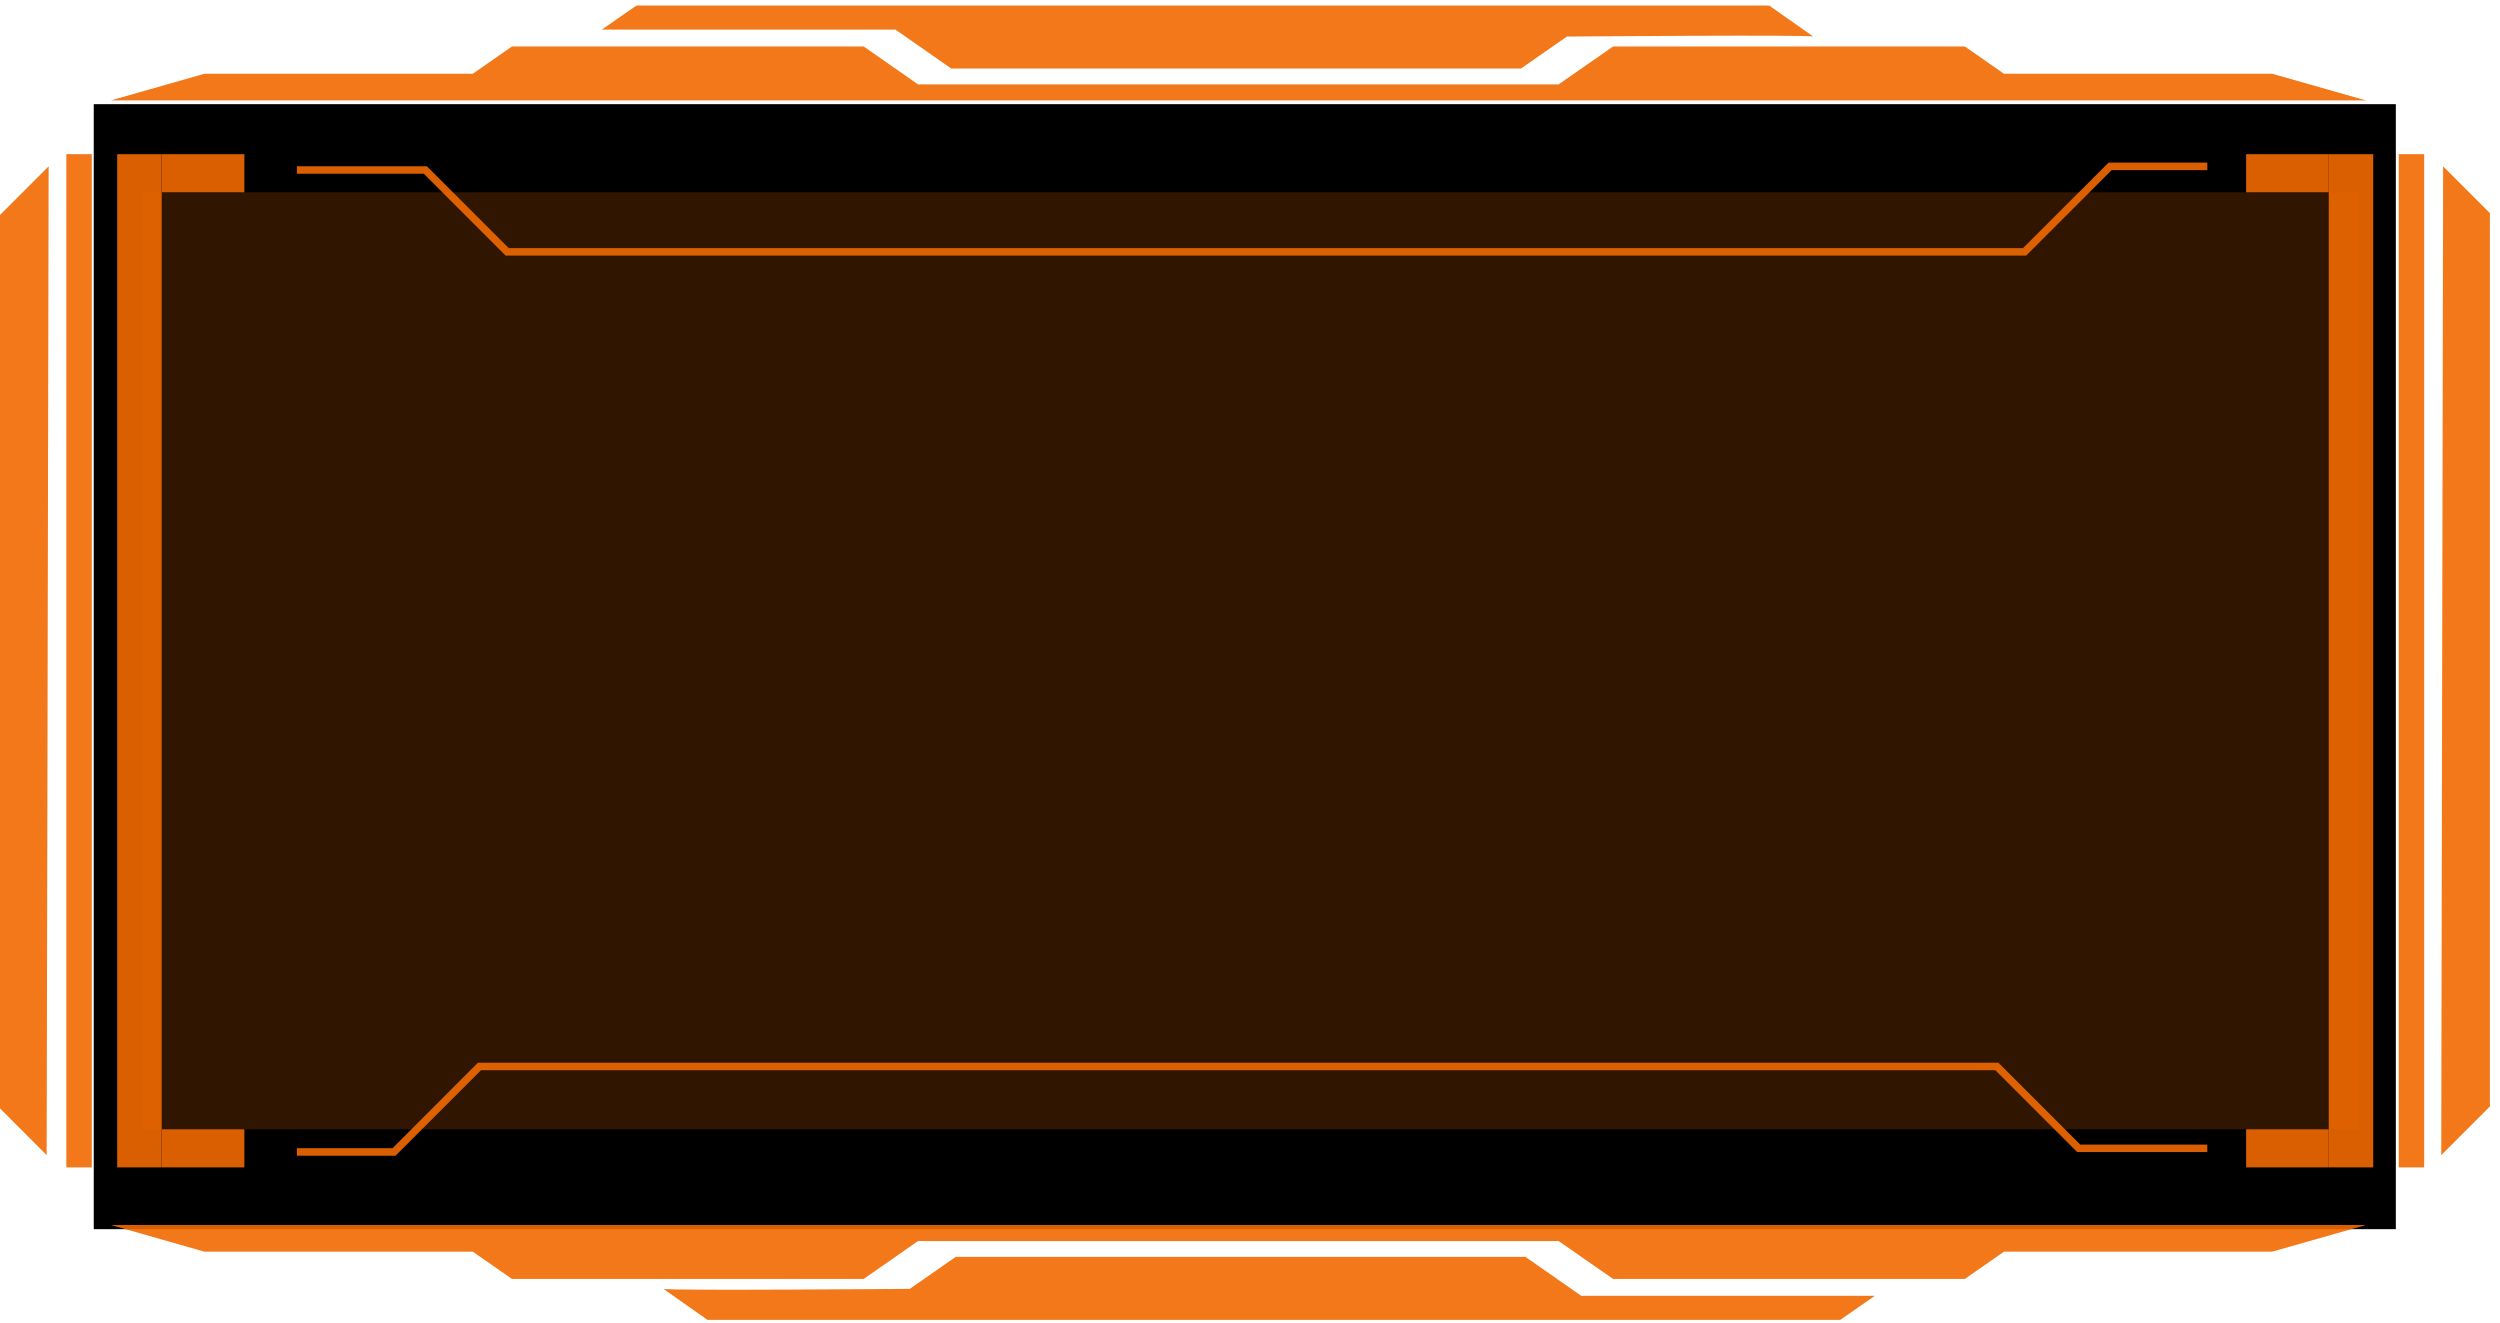
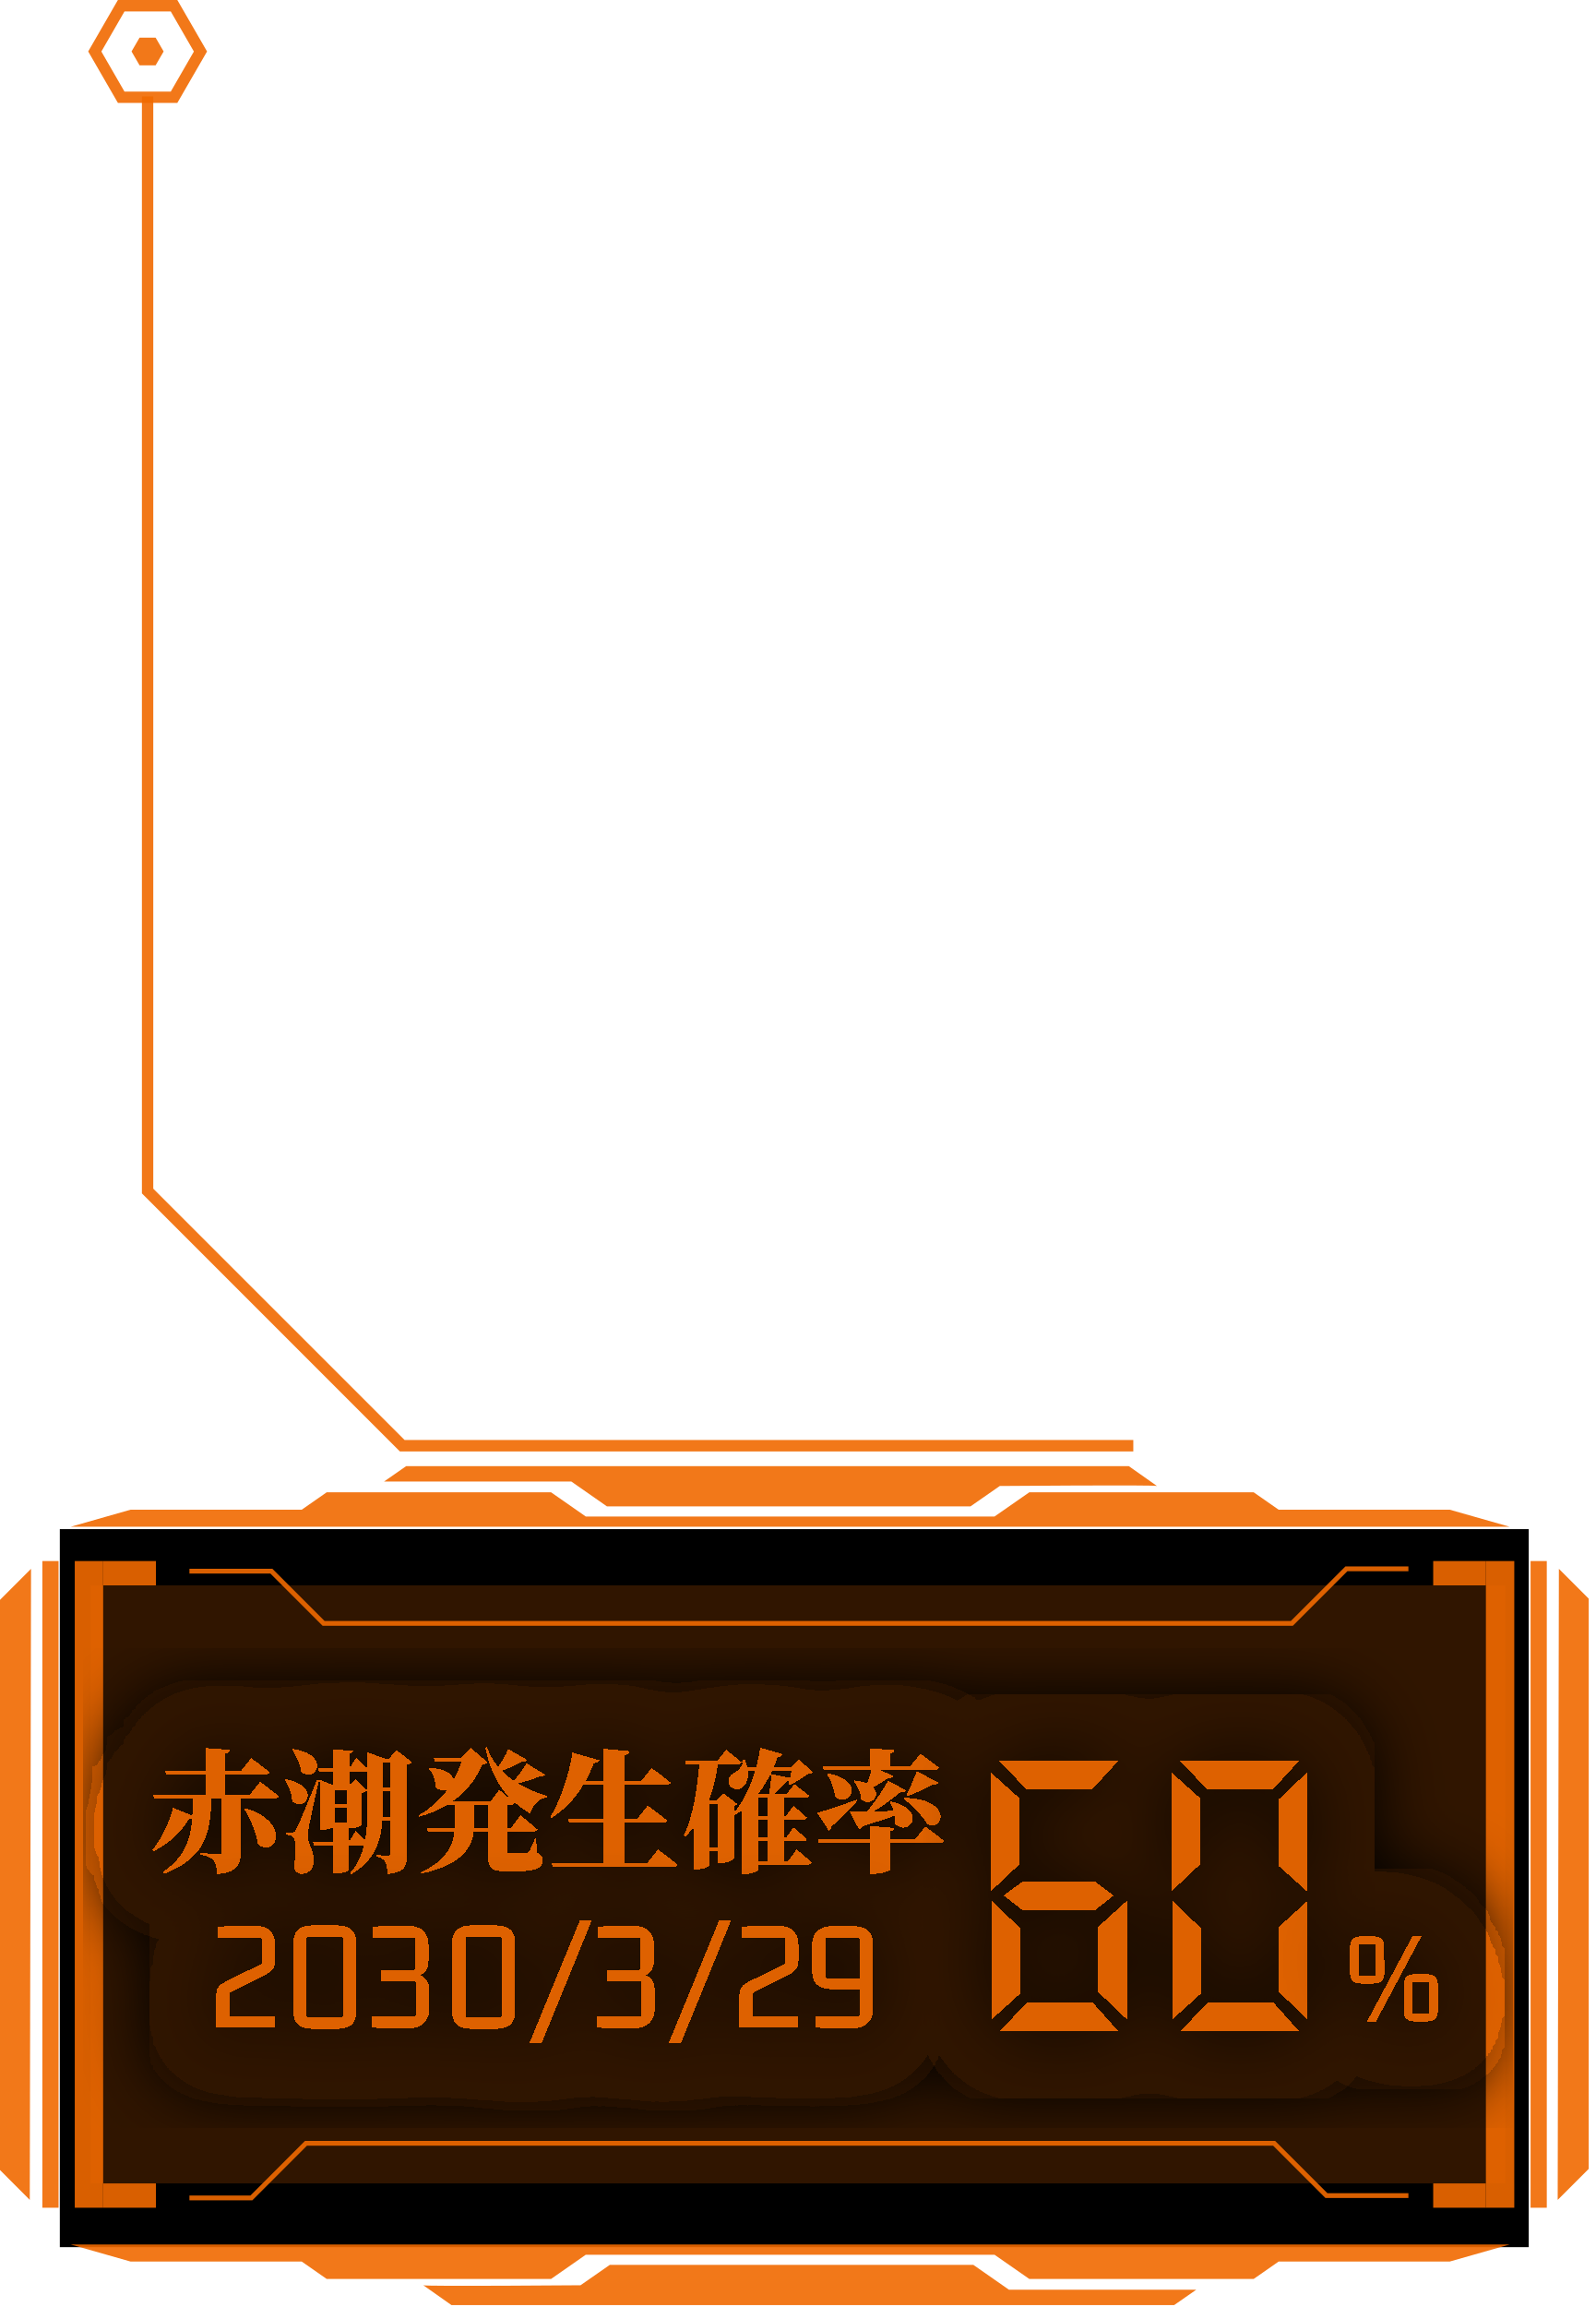
- <svg xmlns="http://www.w3.org/2000/svg" width="240" height="127" viewBox="0 0 240 127" fill="none">
-   <path d="M9 118H230V10H9V118Z" fill="black" />
-   <path opacity="0.22" d="M13.625 108.41H226.48V18.46H13.625V108.41Z" fill="#F16A01" fill-opacity="0.9" />
-   <path d="M15.53 18.46H23.46V14.8H15.53V18.46Z" fill="#F16A01" fill-opacity="0.9" />
-   <path d="M11.25 112.07H15.52V14.8H11.25V112.07Z" fill="#F16A01" fill-opacity="0.9" />
-   <path d="M15.53 112.07H23.46V108.41H15.53V112.07Z" fill="#F16A01" fill-opacity="0.9" />
-   <path d="M215.63 112.07H223.56V108.41H215.63V112.07Z" fill="#F16A01" fill-opacity="0.9" />
-   <path d="M223.56 112.07H227.83V14.8H223.56V112.07Z" fill="#F16A01" fill-opacity="0.9" />
-   <path d="M230.28 112.07H232.72V14.8H230.28V112.07Z" fill="#F16A01" fill-opacity="0.9" />
-   <path d="M6.37 112.07H8.81V14.8H6.37V112.07Z" fill="#F16A01" fill-opacity="0.9" />
-   <path d="M215.63 18.46H223.56V14.8H215.63V18.46Z" fill="#F16A01" fill-opacity="0.9" />
-   <path d="M118.81 9.64H118.96H227.13L218.13 7.08H192.38L188.62 4.46H154.86L149.63 8.1H118.96H118.81H88.13L82.91 4.46H49.15L45.39 7.08H19.63L10.64 9.64H118.81Z" fill="#F16A01" fill-opacity="0.9" />
-   <path d="M169.84 0.53H61.1L57.78 2.84H85.96L91.32 6.58H146.01L150.42 3.51C150.42 3.51 173.8 3.32 174.07 3.51L169.84 0.53Z" fill="#F16A01" fill-opacity="0.9" />
-   <path d="M118.96 117.6H118.81H10.64L19.63 120.16H45.39L49.15 122.78H82.91L88.13 119.14H118.81H118.96H149.63L154.86 122.78H188.62L192.38 120.16H218.13L227.13 117.6H118.96Z" fill="#F16A01" fill-opacity="0.9" />
-   <path d="M67.93 126.71H176.66L179.98 124.4H151.8L146.44 120.66H91.75L87.34 123.73C87.34 123.73 63.96 123.92 63.69 123.73L67.92 126.71H67.93Z" fill="#F16A01" fill-opacity="0.9" />
-   <path d="M4.67 15.97L-7.62939e-05 20.64V106.4L4.48 110.89L4.67 15.97Z" fill="#F16A01" fill-opacity="0.9" />
-   <path d="M234.36 110.89L239.03 106.22V20.46L234.54 15.97L234.36 110.89Z" fill="#F16A01" fill-opacity="0.9" />
-   <path d="M45.88 102.02H191.85L199.71 109.88H211.9V110.6H199.41L191.55 102.74H46.18L37.97 110.95H28.5V110.23H37.68L45.88 102.02Z" fill="#F16A01" fill-opacity="0.9" />
-   <path d="M202.42 15.61H211.9V16.33H202.72L194.51 24.54H48.54L40.68 16.68H28.5V15.96H40.98L48.84 23.82H194.21L202.42 15.61Z" fill="#F16A01" fill-opacity="0.9" />
+ <svg xmlns="http://www.w3.org/2000/svg" width="240" height="347" viewBox="0 0 240 347" fill="none">
+   <path d="M9 338H230V230H9V338Z" fill="black" />
+   <path opacity="0.22" d="M13.625 328.41H226.48V238.46H13.625V328.41Z" fill="#F16A01" fill-opacity="0.9" />
+   <path d="M15.53 238.46H23.46V234.8H15.53V238.46Z" fill="#F16A01" fill-opacity="0.9" />
+   <path d="M11.25 332.07H15.52V234.8H11.25V332.07Z" fill="#F16A01" fill-opacity="0.9" />
+   <path d="M15.53 332.07H23.46V328.41H15.53V332.07Z" fill="#F16A01" fill-opacity="0.9" />
+   <path d="M215.63 332.07H223.56V328.41H215.63V332.07Z" fill="#F16A01" fill-opacity="0.9" />
+   <path d="M223.56 332.07H227.83V234.8H223.56V332.07Z" fill="#F16A01" fill-opacity="0.9" />
+   <path d="M230.28 332.07H232.72V234.8H230.28V332.07Z" fill="#F16A01" fill-opacity="0.9" />
+   <path d="M6.37 332.07H8.81V234.8H6.37V332.07Z" fill="#F16A01" fill-opacity="0.9" />
+   <path d="M215.63 238.46H223.56V234.8H215.63V238.46Z" fill="#F16A01" fill-opacity="0.9" />
+   <path d="M118.81 229.64H118.96H227.13L218.13 227.08H192.38L188.62 224.46H154.86L149.63 228.1H118.96H118.81H88.13L82.91 224.46H49.15L45.39 227.08H19.63L10.64 229.64H118.81Z" fill="#F16A01" fill-opacity="0.9" />
+   <path d="M169.84 220.53H61.1L57.78 222.84H85.96L91.32 226.58H146.01L150.42 223.51C150.42 223.51 173.8 223.32 174.07 223.51L169.84 220.53Z" fill="#F16A01" fill-opacity="0.9" />
+   <path d="M118.96 337.6H118.81H10.64L19.63 340.16H45.39L49.15 342.78H82.91L88.13 339.14H118.81H118.96H149.63L154.86 342.78H188.62L192.38 340.16H218.13L227.13 337.6H118.96Z" fill="#F16A01" fill-opacity="0.9" />
+   <path d="M67.93 346.71H176.66L179.98 344.4H151.8L146.44 340.66H91.75L87.34 343.73C87.34 343.73 63.96 343.92 63.69 343.73L67.92 346.71H67.93Z" fill="#F16A01" fill-opacity="0.9" />
+   <path d="M4.67 235.97L-7.62939e-05 240.64V326.4L4.48 330.89L4.67 235.97Z" fill="#F16A01" fill-opacity="0.9" />
+   <path d="M234.36 330.89L239.03 326.22V240.46L234.54 235.97L234.36 330.89Z" fill="#F16A01" fill-opacity="0.9" />
+   <path d="M45.88 322.02H191.85L199.71 329.88H211.9V330.6H199.41L191.55 322.74H46.18L37.97 330.95H28.5V330.23H37.68L45.88 322.02Z" fill="#F16A01" fill-opacity="0.9" />
+   <path d="M202.42 235.61H211.9V236.33H202.72L194.51 244.54H48.54L40.68 236.68H28.5V235.96H40.98L48.84 243.82H194.21L202.42 235.61Z" fill="#F16A01" fill-opacity="0.9" />
+   <path d="M21.35 14.5H23.06L23.06 178.79L60.87 216.59H170.51V218.31H60.16L21.35 179.5L21.35 14.5Z" fill="#F16A01" fill-opacity="0.9" />
+   <path d="M17.74 9.15527e-05H26.68L31.15 7.74L26.68 15.48H17.74L13.27 7.74L17.74 9.15527e-05ZM25.69 1.72H18.73L15.25 7.75L18.73 13.78H25.69L29.17 7.75L25.69 1.72Z" fill="#F16A01" fill-opacity="0.9" />
+   <path d="M21 9.83H23.41L24.62 7.74L23.41 5.66H21L19.79 7.74L21 9.83Z" fill="#F16A01" fill-opacity="0.9" />
+   <g filter="url(#filter0_d_3_2)">
+     <g filter="url(#filter1_d_3_2)">
+       <path d="M23.04 269.94H37.58L39.14 268C39.14 268 40.9 269.3 41.98 270.18C41.92 270.4 41.7 270.5 41.4 270.5H23.2L23.04 269.94ZM24.82 266.34H36.28L37.8 264.44C37.8 264.44 39.54 265.7 40.58 266.58C40.52 266.8 40.3 266.9 40 266.9H24.98L24.82 266.34ZM30.96 262.92L34.62 263.2C34.58 263.48 34.44 263.68 33.9 263.78V270.14H30.96V262.92ZM33.38 269.94H36.22V278.58C36.22 280.42 35.74 281.66 32.66 281.88C32.62 280.98 32.5 280.3 32.14 279.88C31.8 279.48 31.36 279.18 30.18 278.98V278.72C30.18 278.72 32.5 278.86 32.98 278.86C33.28 278.86 33.38 278.72 33.38 278.5V269.94ZM36.9 271.96C44 274.08 41.5 279.64 38.78 277.38C38.54 275.54 37.66 273.56 36.72 272.06L36.9 271.96ZM26.04 271.9L29.28 273.2C29.18 273.44 28.9 273.6 28.46 273.56C27.06 275.88 25.18 277.44 23.12 278.44L22.92 278.26C24.14 276.78 25.38 274.38 26.04 271.9ZM29 269.94H31.84C31.68 275.18 31.38 279.24 24.68 281.86L24.48 281.6C29.1 278.42 28.96 274.6 29 269.94ZM43.92 275.6C44.22 275.6 44.3 275.6 44.52 275.2C44.92 274.5 44.92 274.5 47.7 267.68L48.02 267.74C47.52 269.8 46.7 273.58 46.52 274.56C46.4 275.18 46.3 275.88 46.32 276.36C46.38 277.52 47.28 278.22 47.2 280.1C47.16 281.16 46.4 281.86 45.38 281.86C44.92 281.86 44.36 281.6 44.2 280.8C44.6 278.66 44.52 276.62 44.08 276.3C43.8 276.1 43.48 276 43.06 275.96V275.6C43.06 275.6 43.7 275.6 43.92 275.6ZM44.12 263.06C49.84 263.96 47.58 268.22 45.34 266.54C45.16 265.34 44.52 264.06 43.96 263.16L44.12 263.06ZM43.04 267.62C48.38 268.66 46.04 272.68 43.96 270.96C43.92 269.82 43.42 268.56 42.86 267.72L43.04 267.62ZM49.4 271.4H52.98V271.96H49.4V271.4ZM49.54 274.18H53.02V274.74H49.54V274.18ZM47.86 265.98H52.58L53.62 264.34C53.62 264.34 54.8 265.48 55.46 266.22C55.4 266.44 55.2 266.54 54.92 266.54H48.02L47.86 265.98ZM47.1 277.1H52.48L53.52 275.38C53.52 275.38 54.74 276.58 55.38 277.34C55.32 277.56 55.12 277.66 54.84 277.66H47.26L47.1 277.1ZM56.74 264.52H59.94V265.08H56.74V264.52ZM56.74 268.88H59.94V269.44H56.74V268.88ZM56.74 273.36H59.84V273.92H56.74V273.36ZM58.72 264.52H58.52L59.66 263.22L62 265.06C61.86 265.22 61.62 265.38 61.24 265.46V279C61.24 280.72 60.9 281.64 58.3 281.88C58.26 281.06 58.18 280.44 57.96 280.08C57.74 279.72 57.42 279.44 56.64 279.28V279.02C56.64 279.02 58.04 279.1 58.36 279.1C58.66 279.1 58.72 278.98 58.72 278.74V264.52ZM55.28 264.52V264.32V263.56L57.96 264.52H57.58V271.68C57.58 275.42 57.3 279.34 52.86 281.9L52.66 281.74C55.04 279.02 55.28 275.5 55.28 271.68V264.52ZM50.12 263.1L53.1 263.36C53.08 263.58 52.94 263.74 52.54 263.82V268.82H50.12V263.1ZM50.1 274.18H52.52V281.28C52.5 281.38 51.78 281.78 50.54 281.78H50.1V274.18ZM48.22 268.66V267.74L50.52 268.66H53.22V269.22H50.44V274.54C50.44 274.74 49.48 275.24 48.54 275.24H48.22V268.66ZM52.18 268.66H52.54L53.48 267.62L55.18 269.32C55.04 269.48 54.76 269.6 54.46 269.66V274.5C54.42 274.6 53.54 275.02 52.6 275.02H52.18V268.66ZM64.22 274.92H76.88L78.3 273.04C78.3 273.04 79.9 274.3 80.86 275.16C80.8 275.38 80.58 275.48 80.28 275.48H64.38L64.22 274.92ZM67.14 270.96H73.82L75.1 269.18C75.1 269.18 76.54 270.38 77.38 271.2C77.32 271.42 77.1 271.52 76.82 271.52H67.3L67.14 270.96ZM65.26 264.38H71.9V264.94H65.44L65.26 264.38ZM69.56 264.38H69.32L70.82 262.9L73.34 265.06C73.2 265.28 73.02 265.34 72.56 265.4C71.06 269 68.02 271.88 63.08 273.26L62.96 273.04C66.42 271.1 68.7 267.86 69.56 264.38ZM64.62 265.9C70.54 266.16 67.92 270.74 65.54 268.86C65.56 267.82 65.1 266.68 64.48 266L64.62 265.9ZM73.26 262.78C74.7 266.9 78.58 268.96 82.3 270.12L82.24 270.36C81.06 270.56 80.2 271.44 79.76 272.78C76.38 270.78 74.08 268 73.02 262.9L73.26 262.78ZM76.48 263.08L79.32 264.72C79.22 264.92 79.04 265.04 78.56 264.98C77.58 265.56 76 266.22 74.66 266.62L74.46 266.42C75.22 265.46 76.1 263.96 76.48 263.08ZM79.22 265.22L82.02 266.92C81.92 267.1 81.74 267.22 81.26 267.16C80.22 267.64 78.52 268.16 77.12 268.42L76.94 268.22C77.78 267.38 78.78 266.02 79.22 265.22ZM68.42 271.16H71.36V274.28C71.34 276.92 70.62 280.26 63.32 281.84L63.22 281.66C67.72 279.6 68.42 276.92 68.42 274.3V271.16ZM73.44 271.16H76.28C76.28 271.4 76.28 271.72 76.28 271.9V278.38C76.28 278.68 76.36 278.78 76.82 278.78H78.02C78.4 278.78 78.76 278.78 78.98 278.78C79.2 278.76 79.38 278.72 79.54 278.56C79.76 278.26 80.12 277.48 80.48 276.54H80.68L80.76 278.62C81.46 278.94 81.64 279.28 81.64 279.82C81.64 280.96 80.72 281.48 77.68 281.48H76.04C73.9 281.48 73.44 280.98 73.44 279.14V271.16ZM83 280.26H97.34L99 278.16C99 278.16 100.86 279.56 101.98 280.5C101.92 280.72 101.7 280.82 101.38 280.82H83.16L83 280.26ZM85.44 273.58H95.86L97.46 271.58C97.46 271.58 99.28 272.92 100.38 273.82C100.32 274.04 100.1 274.14 99.8 274.14H85.6L85.44 273.58ZM86.7 267.88H96.46L98.04 265.94C98.04 265.94 99.78 267.18 100.9 268.12C100.84 268.34 100.62 268.44 100.3 268.44H86.42L86.7 267.88ZM90.82 263.04L94.76 263.4C94.72 263.7 94.58 263.9 94.02 263.98V280.6H90.82V263.04ZM86.12 263.6L90.16 264.76C90.08 265.02 89.82 265.2 89.34 265.2C87.86 269.06 85.74 271.68 82.98 273.46L82.78 273.32C84.2 270.94 85.58 267.22 86.12 263.6ZM111.76 265.8H120.22V266.36H111.76V265.8ZM116.06 266.84L119.16 267.46C119.1 267.72 118.88 267.9 118.44 267.9C117.84 268.58 117 269.46 116.14 270.1H115.64C115.84 269.18 116 267.8 116.06 266.84ZM113.12 269.86H118.3L119.52 268.36C119.52 268.36 120.9 269.38 121.74 270.1C121.68 270.32 121.48 270.42 121.2 270.42H113.12V269.86ZM113.16 273.14H118.26L119.38 271.6C119.38 271.6 120.66 272.66 121.4 273.38C121.36 273.6 121.14 273.7 120.88 273.7H113.16V273.14ZM113.16 276.4H118.26L119.38 274.86C119.38 274.86 120.66 275.92 121.4 276.64C121.36 276.86 121.14 276.96 120.88 276.96H113.16V276.4ZM113.12 279.9H118.58L119.86 278.16C119.86 278.16 121.28 279.34 122.12 280.14C122.06 280.36 121.84 280.46 121.56 280.46H113.12V279.9ZM115.54 269.86H118.04V280.14H115.54V269.86ZM114.16 269.86V281.14C114.16 281.32 113.4 281.88 112.12 281.88H111.66V271.4L112.94 269.3L114.42 269.86H114.16ZM119.18 265.8H118.96L120.18 264.58L122.3 266.6C122.14 266.78 121.96 266.82 121.54 266.84C120.84 267.34 119.64 268.1 118.82 268.52L118.64 268.4C118.8 267.7 119.06 266.48 119.18 265.8ZM103.04 264.82H107.94L109.24 263.18C109.24 263.18 110.68 264.28 111.56 265.06C111.52 265.28 111.3 265.38 111 265.38H103.2L103.04 264.82ZM105.24 264.82H108.02V265.14C107.48 269.6 105.96 273.32 103.14 276.26L102.88 276.08C104.32 273.04 104.96 268.78 105.24 264.82ZM105.6 270.84H109.18V271.4H105.6V270.84ZM105.6 277.86H109.18V278.42H105.6V277.86ZM107.96 270.84H107.8L108.86 269.74L110.94 271.34C110.86 271.44 110.68 271.56 110.42 271.62V279.6C110.4 279.76 109.22 280.26 108.38 280.26H107.96V270.84ZM106.78 270.84V280.48C106.78 280.64 106.04 281.18 104.82 281.18H104.38V272.24L105.68 270.32L107.04 270.84H106.78ZM114.38 262.88L117.76 263.84C117.7 264.08 117.52 264.24 117.02 264.26C115.94 267.34 113.94 271.06 110.32 273.16L110.14 272.98C112.6 270.26 113.92 266.06 114.38 262.88ZM111.8 264.68H112.06C112.98 266.84 112.48 268.4 111.56 268.94C110.92 269.32 109.9 269.1 109.64 268.26C109.42 267.48 109.9 266.9 110.56 266.58C111.16 266.28 111.84 265.48 111.8 264.68ZM127.86 272.46C129.32 272.48 132.56 272.44 135.92 272.34L135.94 272.6C134.66 273.14 132.74 273.78 129.78 274.68C129.64 274.94 129.42 275.08 129.2 275.12L127.86 272.46ZM122.94 272.68C123.98 272.38 126.48 271.56 128.94 270.68L129 270.86C128.22 271.74 126.98 273.04 125.12 274.74C125.08 275.02 124.9 275.24 124.68 275.34L122.94 272.68ZM134.04 270.96C139.66 272.18 136.84 276.38 134.68 274.36C134.76 273.2 134.38 271.94 133.88 271.06L134.04 270.96ZM136.1 270.42C143.16 270.5 142.2 275.44 139.54 274.42C138.76 273.08 137.16 271.5 135.96 270.56L136.1 270.42ZM124.58 266.76C130.36 267.74 127.88 272.08 125.62 270.24C125.52 269.04 124.98 267.76 124.42 266.86L124.58 266.76ZM128.6 267.8C133.76 268.32 131.64 272.24 129.58 270.68C129.52 269.68 128.98 268.58 128.44 267.9L128.6 267.8ZM123.04 276.64H137.68L139.22 274.72C139.22 274.72 140.96 276 142.04 276.88C141.98 277.1 141.74 277.2 141.44 277.2H123.2L123.04 276.64ZM123.74 265.64H136.96L138.5 263.76C138.5 263.76 140.22 265.02 141.28 265.88C141.22 266.1 141 266.2 140.7 266.2H123.9L123.74 265.64ZM130.92 274.64L134.58 274.94C134.54 275.18 134.42 275.38 133.92 275.44V281.24C133.92 281.4 132.58 281.86 131.44 281.86H130.92V274.64ZM130.92 262.96L134.56 263.24C134.54 263.48 134.42 263.66 133.92 263.74V266.04H130.92V262.96ZM131.24 265.74L134.42 267.12C134.32 267.34 134.04 267.5 133.6 267.46C132.58 268.18 131.38 268.86 130.36 269.3L130.12 269.14C130.48 268.34 130.9 266.98 131.24 265.74ZM137.96 266.4L141.18 268.14C141.06 268.36 140.78 268.5 140.32 268.42C139.12 269.08 137.72 269.74 136.56 270.16L136.36 270C136.82 269.14 137.42 267.72 137.96 266.4ZM133.6 267.86L136.36 269.28C136.24 269.5 135.96 269.6 135.52 269.52C134.24 270.66 132 272.22 130.04 273.28H129.72C131.12 271.78 132.7 269.5 133.6 267.86Z" fill="#F16A01" fill-opacity="0.9" shape-rendering="crispEdges" />
+     </g>
+     <g filter="url(#filter2_d_3_2)">
+       <path d="M32.508 300.416C32.508 299.856 32.572 299.432 32.7 299.144C32.844 298.84 33.06 298.592 33.348 298.4C33.636 298.208 34.004 298.008 34.452 297.8L39.108 295.496C39.22 295.448 39.3 295.392 39.348 295.328C39.396 295.264 39.42 295.176 39.42 295.064V291.752C39.42 291.56 39.316 291.464 39.108 291.464H32.82V289.76L38.292 289.664C39.028 289.648 39.62 289.76 40.068 290C40.532 290.224 40.868 290.56 41.076 291.008C41.3 291.456 41.412 291.992 41.412 292.616V294.8C41.412 295.44 41.268 295.928 40.98 296.264C40.692 296.6 40.196 296.936 39.492 297.272L34.908 299.552C34.716 299.632 34.596 299.728 34.548 299.84C34.516 299.952 34.5 300.136 34.5 300.392V303.296H41.388V305H32.508V300.416ZM51.398 291.368H46.358C46.214 291.368 46.142 291.448 46.142 291.608V303.152C46.142 303.312 46.214 303.392 46.358 303.392H51.398C51.542 303.392 51.614 303.312 51.614 303.152V291.608C51.614 291.448 51.542 291.368 51.398 291.368ZM44.126 302.408V292.352C44.126 291.36 44.374 290.656 44.87 290.24C45.366 289.808 46.134 289.592 47.174 289.592H50.558C51.614 289.592 52.39 289.808 52.886 290.24C53.382 290.656 53.63 291.36 53.63 292.352V302.408C53.63 303.4 53.382 304.112 52.886 304.544C52.39 304.96 51.614 305.168 50.558 305.168H47.174C46.134 305.168 45.366 304.96 44.87 304.544C44.374 304.112 44.126 303.4 44.126 302.408ZM64.599 302.048C64.599 303.04 64.311 303.8 63.735 304.328C63.175 304.856 62.351 305.112 61.263 305.096L55.959 305V303.296H62.271C62.479 303.296 62.583 303.192 62.583 302.984V298.28C62.583 298.072 62.479 297.968 62.271 297.968H57.351V296.288H62.151C62.359 296.288 62.463 296.184 62.463 295.976V291.752C62.463 291.544 62.359 291.44 62.151 291.44H56.031V289.76L61.215 289.664C62.303 289.648 63.119 289.888 63.663 290.384C64.207 290.88 64.479 291.64 64.479 292.664V294.872C64.479 295.816 64.175 296.496 63.567 296.912C62.975 297.312 62.135 297.512 61.047 297.512L61.215 296.792C62.367 296.792 63.215 296.992 63.759 297.392C64.319 297.776 64.599 298.464 64.599 299.456V302.048ZM75.281 291.368H70.241C70.097 291.368 70.025 291.448 70.025 291.608V303.152C70.025 303.312 70.097 303.392 70.241 303.392H75.281C75.425 303.392 75.497 303.312 75.497 303.152V291.608C75.497 291.448 75.425 291.368 75.281 291.368ZM68.009 302.408V292.352C68.009 291.36 68.257 290.656 68.753 290.24C69.249 289.808 70.017 289.592 71.057 289.592H74.441C75.497 289.592 76.273 289.808 76.769 290.24C77.265 290.656 77.513 291.36 77.513 292.352V302.408C77.513 303.4 77.265 304.112 76.769 304.544C76.273 304.96 75.497 305.168 74.441 305.168H71.057C70.017 305.168 69.249 304.96 68.753 304.544C68.257 304.112 68.009 303.4 68.009 302.408ZM87.258 288.8H89.058L81.498 307.304H79.65L87.258 288.8ZM98.513 302.048C98.513 303.04 98.225 303.8 97.649 304.328C97.089 304.856 96.265 305.112 95.177 305.096L89.873 305V303.296H96.185C96.393 303.296 96.497 303.192 96.497 302.984V298.28C96.497 298.072 96.393 297.968 96.185 297.968H91.265V296.288H96.065C96.273 296.288 96.377 296.184 96.377 295.976V291.752C96.377 291.544 96.273 291.44 96.065 291.44H89.945V289.76L95.129 289.664C96.217 289.648 97.033 289.888 97.577 290.384C98.121 290.88 98.393 291.64 98.393 292.664V294.872C98.393 295.816 98.089 296.496 97.481 296.912C96.889 297.312 96.049 297.512 94.961 297.512L95.129 296.792C96.281 296.792 97.129 296.992 97.673 297.392C98.233 297.776 98.513 298.464 98.513 299.456V302.048ZM108.211 288.8H110.011L102.451 307.304H100.603L108.211 288.8ZM111.235 300.416C111.235 299.856 111.299 299.432 111.427 299.144C111.571 298.84 111.787 298.592 112.075 298.4C112.363 298.208 112.731 298.008 113.179 297.8L117.835 295.496C117.947 295.448 118.027 295.392 118.075 295.328C118.123 295.264 118.147 295.176 118.147 295.064V291.752C118.147 291.56 118.043 291.464 117.835 291.464H111.547V289.76L117.019 289.664C117.755 289.648 118.347 289.76 118.795 290C119.259 290.224 119.595 290.56 119.803 291.008C120.027 291.456 120.139 291.992 120.139 292.616V294.8C120.139 295.44 119.995 295.928 119.707 296.264C119.419 296.6 118.923 296.936 118.219 297.272L113.635 299.552C113.443 299.632 113.323 299.728 113.275 299.84C113.243 299.952 113.227 300.136 113.227 300.392V303.296H120.115V305H111.235V300.416ZM131.373 302.048C131.373 303.04 131.085 303.8 130.509 304.328C129.949 304.856 129.125 305.112 128.037 305.096L122.709 305V303.296H129.045C129.253 303.296 129.357 303.192 129.357 302.984V291.776C129.357 291.568 129.253 291.464 129.045 291.464H124.509C124.301 291.464 124.197 291.568 124.197 291.776V297.248C124.197 297.456 124.301 297.56 124.509 297.56H129.621V299.216H125.421C124.333 299.216 123.517 299 122.973 298.568C122.445 298.12 122.181 297.384 122.181 296.36V292.664C122.181 291.64 122.453 290.888 122.997 290.408C123.541 289.928 124.357 289.688 125.445 289.688H128.109C129.197 289.688 130.013 289.904 130.557 290.336C131.101 290.752 131.373 291.48 131.373 292.52V302.048Z" fill="#F16A01" fill-opacity="0.9" shape-rendering="crispEdges" />
+     </g>
+     <g filter="url(#filter3_d_3_2)">
+       <path d="M150.396 305.52L154.516 301.2H164.396L168.276 305.52H150.396ZM149.196 285.88L153.516 290.04V299.84L149.196 303.76V285.88ZM169.556 303.76L165.236 299.64V289.8L169.556 285.88V303.76ZM153.836 287.32C152.902 286.573 151.956 285.84 150.996 285.12L153.836 283H164.756L167.556 285.12L164.756 287.32H153.836ZM150.356 264.88H168.236L164.276 269.2H154.476L150.356 264.88ZM149.076 284.48V266.6L153.396 270.48V280.4L149.076 284.48ZM177.588 305.52L181.708 301.2H191.588L195.468 305.52H177.588ZM176.388 285.88L180.708 290.04V299.84L176.388 303.76V285.88ZM196.748 303.76L192.428 299.64V289.8L196.748 285.88V303.76ZM177.548 264.88H195.428L191.468 269.2H181.668L177.548 264.88ZM176.268 284.48V266.6L180.588 270.48V280.4L176.268 284.48ZM196.628 266.6V284.48L192.308 280.6V270.72L196.628 266.6Z" fill="#F16A01" fill-opacity="0.9" shape-rendering="crispEdges" />
+     </g>
+     <g filter="url(#filter4_d_3_2)">
+       <path d="M203.12 296.82V292.8C203.12 292.253 203.253 291.86 203.52 291.62C203.8 291.367 204.247 291.24 204.86 291.24H206.5C207.113 291.24 207.553 291.367 207.82 291.62C208.1 291.86 208.247 292.253 208.26 292.8L208.28 296.82C208.293 297.34 208.153 297.727 207.86 297.98C207.567 298.233 207.113 298.36 206.5 298.36H204.86C204.247 298.36 203.8 298.233 203.52 297.98C203.253 297.727 203.12 297.34 203.12 296.82ZM206.74 292.4H204.64C204.507 292.4 204.44 292.46 204.44 292.58V297.02C204.44 297.14 204.507 297.2 204.64 297.2H206.74C206.873 297.2 206.94 297.14 206.94 297.02V292.58C206.94 292.46 206.873 292.4 206.74 292.4ZM211.22 302.52V298.5C211.22 297.967 211.353 297.573 211.62 297.32C211.9 297.067 212.34 296.94 212.94 296.94H214.6C215.213 296.94 215.653 297.067 215.92 297.32C216.2 297.573 216.34 297.967 216.34 298.5V302.52C216.34 303.04 216.2 303.427 215.92 303.68C215.653 303.933 215.213 304.06 214.6 304.06H212.94C212.34 304.06 211.9 303.933 211.62 303.68C211.353 303.427 211.22 303.04 211.22 302.52ZM214.84 298.1H212.72C212.6 298.1 212.54 298.16 212.54 298.28V302.72C212.54 302.84 212.6 302.9 212.72 302.9H214.84C214.96 302.9 215.02 302.84 215.02 302.72V298.28C215.02 298.16 214.96 298.1 214.84 298.1ZM212.54 291.16H213.9L206.98 304.14H205.62L212.54 291.16Z" fill="#F16A01" fill-opacity="0.9" shape-rendering="crispEdges" />
+     </g>
+   </g>
+   <defs>
+     <filter id="filter0_d_3_2" x="12.5" y="248" width="215" height="72" filterUnits="userSpaceOnUse" color-interpolation-filters="sRGB">
+       <feFlood flood-opacity="0" result="BackgroundImageFix" />
+       <feColorMatrix in="SourceAlpha" type="matrix" values="0 0 0 0 0 0 0 0 0 0 0 0 0 0 0 0 0 0 127 0" result="hardAlpha" />
+       <feOffset />
+       <feGaussianBlur stdDeviation="5" />
+       <feComposite in2="hardAlpha" operator="out" />
+       <feColorMatrix type="matrix" values="0 0 0 0 0 0 0 0 0 0 0 0 0 0 0 0 0 0 1 0" />
+       <feBlend mode="normal" in2="BackgroundImageFix" result="effect1_dropShadow_3_2" />
+       <feBlend mode="normal" in="SourceGraphic" in2="effect1_dropShadow_3_2" result="shape" />
+     </filter>
+     <filter id="filter1_d_3_2" x="12.92" y="252.78" width="140.24" height="39.12" filterUnits="userSpaceOnUse" color-interpolation-filters="sRGB">
+       <feFlood flood-opacity="0" result="BackgroundImageFix" />
+       <feColorMatrix in="SourceAlpha" type="matrix" values="0 0 0 0 0 0 0 0 0 0 0 0 0 0 0 0 0 0 127 0" result="hardAlpha" />
+       <feOffset />
+       <feGaussianBlur stdDeviation="5" />
+       <feComposite in2="hardAlpha" operator="out" />
+       <feColorMatrix type="matrix" values="0 0 0 0 0 0 0 0 0 0 0 0 0 0 0 0 0 0 1 0" />
+       <feBlend mode="normal" in2="BackgroundImageFix" result="effect1_dropShadow_3_2" />
+       <feBlend mode="normal" in="SourceGraphic" in2="effect1_dropShadow_3_2" result="shape" />
+     </filter>
+     <filter id="filter2_d_3_2" x="22.508" y="278.8" width="118.865" height="38.504" filterUnits="userSpaceOnUse" color-interpolation-filters="sRGB">
+       <feFlood flood-opacity="0" result="BackgroundImageFix" />
+       <feColorMatrix in="SourceAlpha" type="matrix" values="0 0 0 0 0 0 0 0 0 0 0 0 0 0 0 0 0 0 127 0" result="hardAlpha" />
+       <feOffset />
+       <feGaussianBlur stdDeviation="5" />
+       <feComposite in2="hardAlpha" operator="out" />
+       <feColorMatrix type="matrix" values="0 0 0 0 0 0 0 0 0 0 0 0 0 0 0 0 0 0 1 0" />
+       <feBlend mode="normal" in2="BackgroundImageFix" result="effect1_dropShadow_3_2" />
+       <feBlend mode="normal" in="SourceGraphic" in2="effect1_dropShadow_3_2" result="shape" />
+     </filter>
+     <filter id="filter3_d_3_2" x="139.076" y="254.88" width="67.672" height="60.64" filterUnits="userSpaceOnUse" color-interpolation-filters="sRGB">
+       <feFlood flood-opacity="0" result="BackgroundImageFix" />
+       <feColorMatrix in="SourceAlpha" type="matrix" values="0 0 0 0 0 0 0 0 0 0 0 0 0 0 0 0 0 0 127 0" result="hardAlpha" />
+       <feOffset />
+       <feGaussianBlur stdDeviation="5" />
+       <feComposite in2="hardAlpha" operator="out" />
+       <feColorMatrix type="matrix" values="0 0 0 0 0 0 0 0 0 0 0 0 0 0 0 0 0 0 1 0" />
+       <feBlend mode="normal" in2="BackgroundImageFix" result="effect1_dropShadow_3_2" />
+       <feBlend mode="normal" in="SourceGraphic" in2="effect1_dropShadow_3_2" result="shape" />
+     </filter>
+     <filter id="filter4_d_3_2" x="193.12" y="281.16" width="33.22" height="32.98" filterUnits="userSpaceOnUse" color-interpolation-filters="sRGB">
+       <feFlood flood-opacity="0" result="BackgroundImageFix" />
+       <feColorMatrix in="SourceAlpha" type="matrix" values="0 0 0 0 0 0 0 0 0 0 0 0 0 0 0 0 0 0 127 0" result="hardAlpha" />
+       <feOffset />
+       <feGaussianBlur stdDeviation="5" />
+       <feComposite in2="hardAlpha" operator="out" />
+       <feColorMatrix type="matrix" values="0 0 0 0 0 0 0 0 0 0 0 0 0 0 0 0 0 0 1 0" />
+       <feBlend mode="normal" in2="BackgroundImageFix" result="effect1_dropShadow_3_2" />
+       <feBlend mode="normal" in="SourceGraphic" in2="effect1_dropShadow_3_2" result="shape" />
+     </filter>
+   </defs>
</svg>
